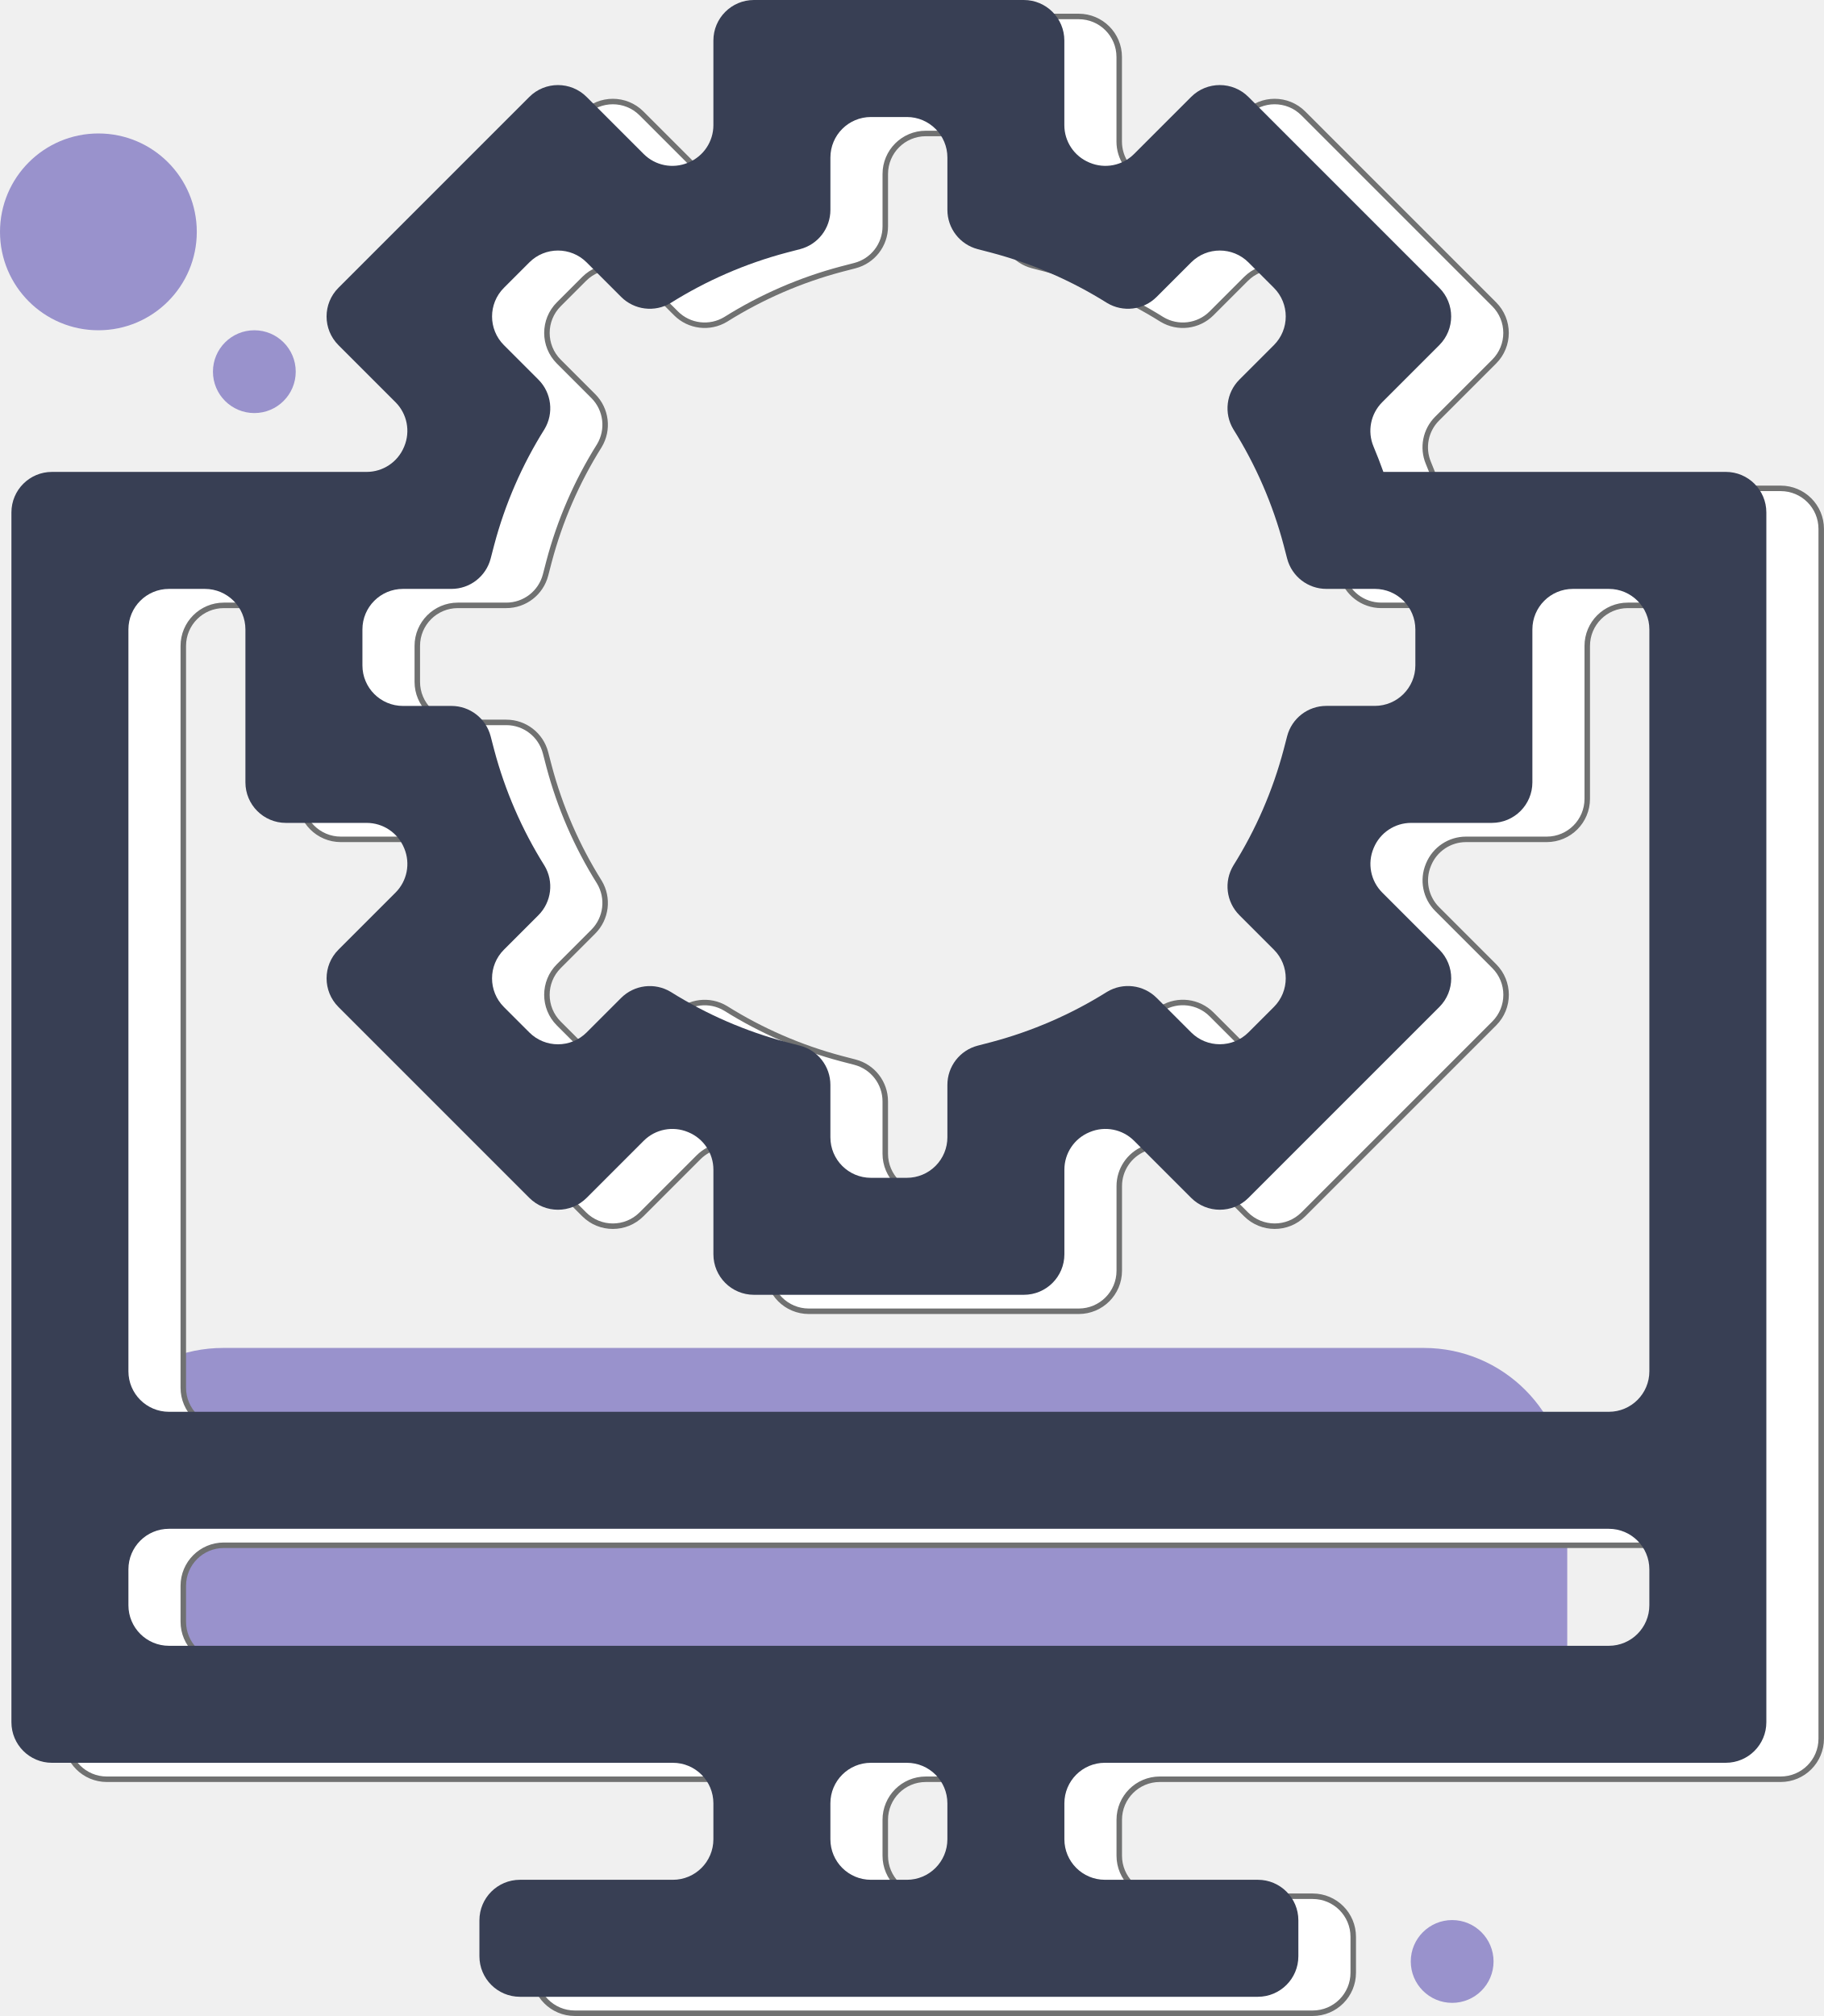
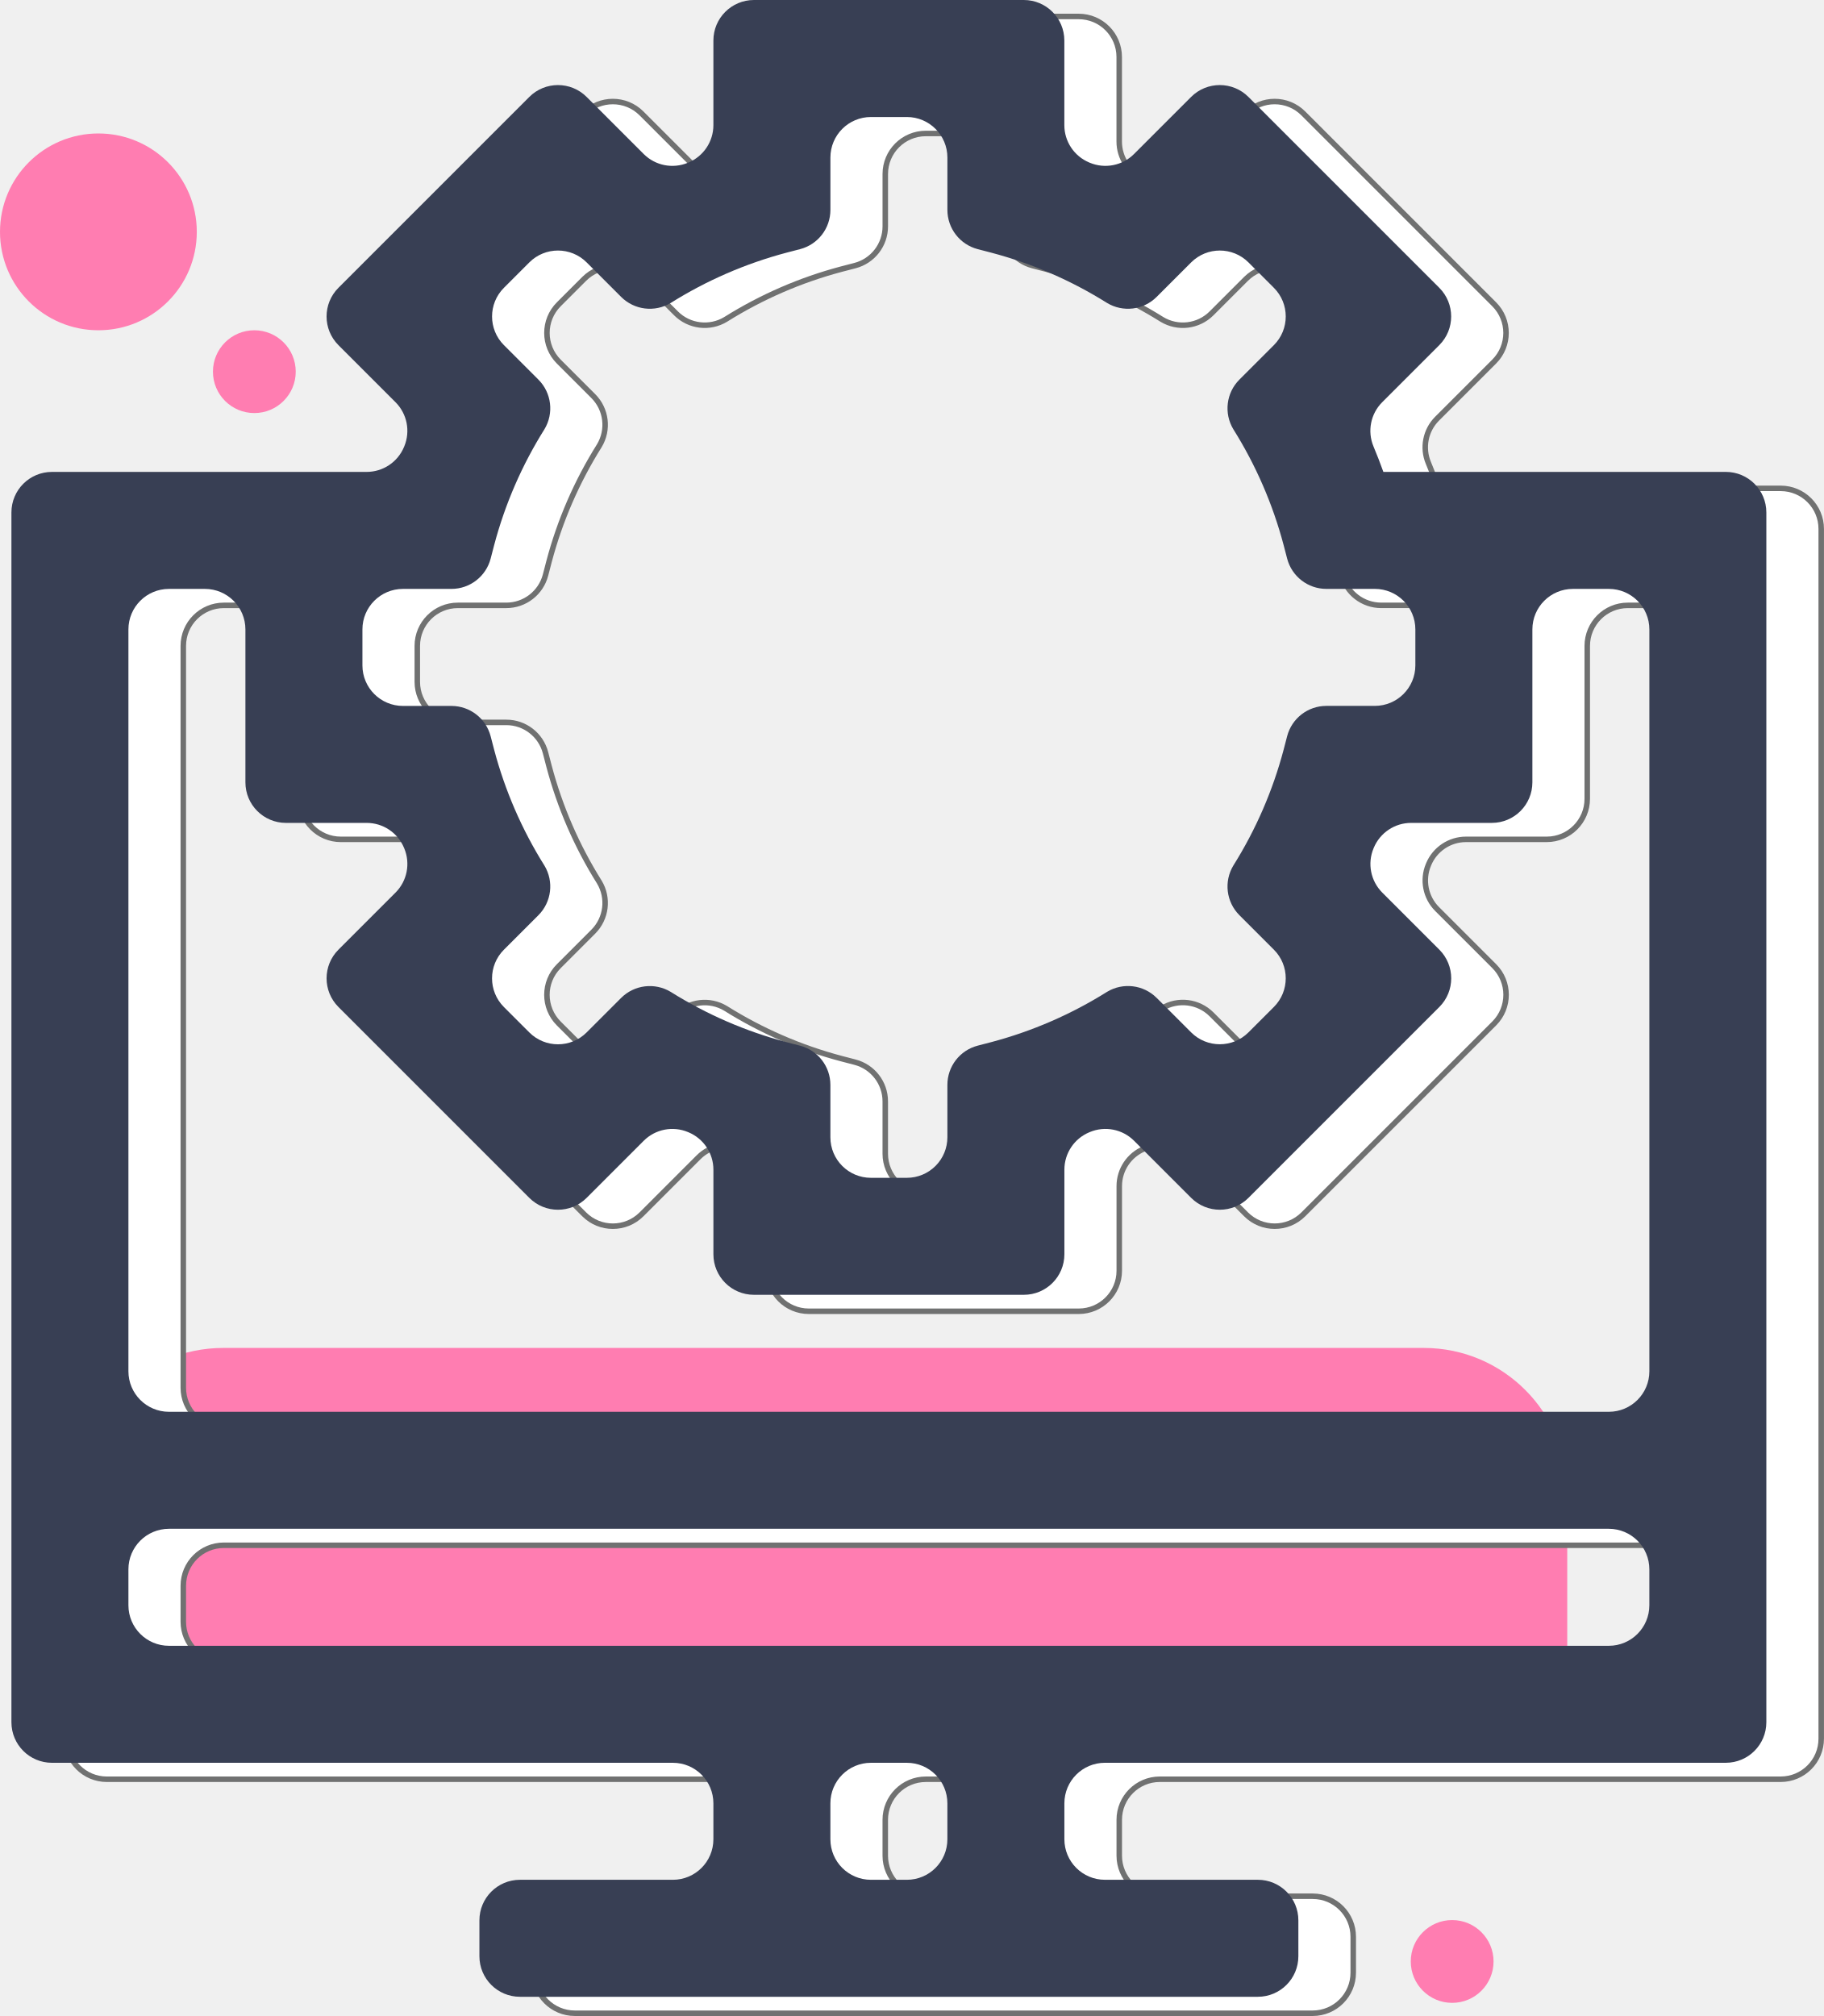
<svg xmlns="http://www.w3.org/2000/svg" id="Component_8_1" data-name="Component 8 – 1" width="332.381" height="367.36" viewBox="0 0 332.381 367.36">
-   <circle id="Ellipse_11" data-name="Ellipse 11" cx="17.931" cy="17.931" r="17.931" transform="translate(0 24.32)" fill="#9992cc" style="isolation: isolate" />
-   <circle id="Ellipse_12" data-name="Ellipse 12" cx="7.543" cy="7.543" r="7.543" transform="translate(38.805 60.183)" fill="#9992cc" style="isolation: isolate" />
-   <circle id="Ellipse_12-2" data-name="Ellipse 12" cx="7.543" cy="7.543" r="7.543" transform="translate(257.084 349.879)" fill="#9992cc" style="isolation: isolate" />
-   <path id="Rectangle_817" data-name="Rectangle 817" d="M26.129,0h218.8a26.129,26.129,0,0,1,26.129,26.129V62.471a0,0,0,0,1,0,0H0a0,0,0,0,1,0,0V26.129A26.129,26.129,0,0,1,26.129,0Z" transform="translate(14.54 245.625)" fill="#9992cc" />
+   <circle id="Ellipse_11" data-name="Ellipse 11" cx="17.931" cy="17.931" r="17.931" transform="translate(0 24.32)" fill="#ff7db1" style="isolation: isolate" />
+   <circle id="Ellipse_12" data-name="Ellipse 12" cx="7.543" cy="7.543" r="7.543" transform="translate(38.805 60.183)" fill="#ff7db1" style="isolation: isolate" />
+   <circle id="Ellipse_12-2" data-name="Ellipse 12" cx="7.543" cy="7.543" r="7.543" transform="translate(257.084 349.879)" fill="#ff7db1" style="isolation: isolate" />
+   <path id="Rectangle_817" data-name="Rectangle 817" d="M26.129,0h218.8a26.129,26.129,0,0,1,26.129,26.129V62.471a0,0,0,0,1,0,0H0a0,0,0,0,1,0,0V26.129A26.129,26.129,0,0,1,26.129,0Z" transform="translate(14.54 245.625)" fill="#ff7db1" />
  <path id="Path_4503" data-name="Path 4503" d="M586.728,188.366q-.837-2.34-1.8-4.638a7.379,7.379,0,0,1,1.59-8.063l10.4-10.4a7.386,7.386,0,0,0,0-10.446l-34.78-34.78a7.386,7.386,0,0,0-10.446,0l-10.4,10.4a7.381,7.381,0,0,1-8.064,1.59l-.091-.038a7.377,7.377,0,0,1-4.546-6.813V109.762a7.387,7.387,0,0,0-7.387-7.387H472.024a7.386,7.386,0,0,0-7.386,7.387v15.417a7.379,7.379,0,0,1-4.546,6.813l-.092.038a7.38,7.38,0,0,1-8.063-1.59l-10.4-10.4a7.387,7.387,0,0,0-10.447,0l-34.78,34.78a7.387,7.387,0,0,0,0,10.446l10.4,10.4a7.379,7.379,0,0,1,1.59,8.063l-.038.091a7.378,7.378,0,0,1-6.813,4.547H344.105a7.386,7.386,0,0,0-7.387,7.386V416.209a7.386,7.386,0,0,0,7.387,7.386H457.251a7.387,7.387,0,0,1,7.387,7.387v6.547a7.386,7.386,0,0,1-7.387,7.386H429.384A7.386,7.386,0,0,0,422,452.3v6.547a7.386,7.386,0,0,0,7.386,7.386H563.851a7.386,7.386,0,0,0,7.386-7.386V452.3a7.386,7.386,0,0,0-7.386-7.387H535.984a7.386,7.386,0,0,1-7.386-7.386v-6.547a7.386,7.386,0,0,1,7.386-7.387H649.131a7.386,7.386,0,0,0,7.386-7.386V195.752a7.386,7.386,0,0,0-7.386-7.386Zm-178.663,21.32H416.9a7.386,7.386,0,0,0,7.149-5.529l.637-2.45a76.61,76.61,0,0,1,9.163-21.111,7.394,7.394,0,0,0-1.1-9.047l-6.283-6.282a7.387,7.387,0,0,1,0-10.446l4.628-4.629a7.387,7.387,0,0,1,10.447,0l6.284,6.284a7.392,7.392,0,0,0,9.045,1.1,76.721,76.721,0,0,1,21.112-9.164l2.45-.637a7.386,7.386,0,0,0,5.529-7.149v-9.542a7.386,7.386,0,0,1,7.386-7.387h6.547a7.387,7.387,0,0,1,7.387,7.387v9.543a7.385,7.385,0,0,0,5.527,7.148l2.448.637a76.68,76.68,0,0,1,21.112,9.164,7.391,7.391,0,0,0,9.045-1.1l6.286-6.285a7.387,7.387,0,0,1,10.445,0l4.63,4.628a7.388,7.388,0,0,1,0,10.447l-6.286,6.286a7.393,7.393,0,0,0-1.1,9.044,76.739,76.739,0,0,1,9.165,21.112l.637,2.448a7.387,7.387,0,0,0,7.149,5.528h8.832a7.386,7.386,0,0,1,7.386,7.386v6.547a7.387,7.387,0,0,1-7.386,7.387h-8.832a7.386,7.386,0,0,0-7.149,5.527l-.637,2.448a76.679,76.679,0,0,1-9.164,21.114,7.393,7.393,0,0,0,1.1,9.046l6.284,6.283a7.387,7.387,0,0,1,0,10.446l-4.63,4.629a7.386,7.386,0,0,1-10.446,0l-6.282-6.283a7.393,7.393,0,0,0-9.046-1.1,76.752,76.752,0,0,1-21.112,9.163l-2.45.637a7.385,7.385,0,0,0-5.528,7.149v9.542A7.387,7.387,0,0,1,499.891,317h-6.547a7.386,7.386,0,0,1-7.386-7.387v-9.542a7.386,7.386,0,0,0-5.529-7.149l-2.45-.637a76.67,76.67,0,0,1-21.111-9.162,7.392,7.392,0,0,0-9.046,1.1l-6.283,6.283a7.386,7.386,0,0,1-10.446,0l-4.629-4.628a7.386,7.386,0,0,1,0-10.446l6.284-6.285a7.391,7.391,0,0,0,1.1-9.045,76.8,76.8,0,0,1-9.164-21.112l-.637-2.45a7.385,7.385,0,0,0-7.149-5.528h-8.831a7.387,7.387,0,0,1-7.387-7.387v-6.547A7.386,7.386,0,0,1,408.065,209.686Zm91.826,235.229h-6.547a7.386,7.386,0,0,1-7.386-7.386v-6.547a7.386,7.386,0,0,1,7.386-7.387h6.547a7.387,7.387,0,0,1,7.387,7.387v6.547A7.386,7.386,0,0,1,499.891,444.915ZM358.038,394.889v-6.547a7.386,7.386,0,0,1,7.387-7.386H627.811a7.386,7.386,0,0,1,7.386,7.386v6.547a7.387,7.387,0,0,1-7.386,7.387H365.425A7.387,7.387,0,0,1,358.038,394.889ZM635.2,217.072V352.249a7.386,7.386,0,0,1-7.386,7.387H365.425a7.387,7.387,0,0,1-7.387-7.387V217.072a7.386,7.386,0,0,1,7.387-7.386h6.547a7.386,7.386,0,0,1,7.386,7.386v27.867a7.386,7.386,0,0,0,7.387,7.386h14.706a7.378,7.378,0,0,1,6.813,4.547l.038.091a7.379,7.379,0,0,1-1.59,8.063l-10.4,10.4a7.387,7.387,0,0,0,0,10.446l34.78,34.78a7.387,7.387,0,0,0,10.447,0l10.4-10.4a7.38,7.38,0,0,1,8.063-1.59l.092.038a7.378,7.378,0,0,1,4.546,6.813v15.417a7.386,7.386,0,0,0,7.386,7.387h49.187a7.387,7.387,0,0,0,7.387-7.387V315.512a7.377,7.377,0,0,1,4.546-6.813l.091-.038a7.381,7.381,0,0,1,8.064,1.59l10.4,10.4a7.386,7.386,0,0,0,10.446,0l34.78-34.78a7.386,7.386,0,0,0,0-10.446l-10.4-10.4a7.379,7.379,0,0,1-1.59-8.063l.038-.091a7.38,7.38,0,0,1,6.813-4.547h14.707a7.386,7.386,0,0,0,7.386-7.386V217.072a7.386,7.386,0,0,1,7.387-7.386h6.547A7.386,7.386,0,0,1,635.2,217.072Zm0-7.386" transform="translate(-324.636 -99.375)" fill="#fff" stroke="#707171" stroke-width="1" />
  <path id="Path_4504" data-name="Path 4504" d="M576.728,185.366q-.837-2.34-1.8-4.638a7.379,7.379,0,0,1,1.59-8.063l10.4-10.4a7.386,7.386,0,0,0,0-10.446l-34.78-34.78a7.386,7.386,0,0,0-10.446,0l-10.4,10.4a7.381,7.381,0,0,1-8.064,1.59l-.091-.038a7.377,7.377,0,0,1-4.546-6.813V106.762a7.387,7.387,0,0,0-7.387-7.387H462.024a7.386,7.386,0,0,0-7.386,7.387v15.417a7.378,7.378,0,0,1-4.546,6.813l-.092.038a7.38,7.38,0,0,1-8.063-1.59l-10.4-10.4a7.387,7.387,0,0,0-10.447,0l-34.78,34.78a7.387,7.387,0,0,0,0,10.446l10.4,10.4a7.379,7.379,0,0,1,1.59,8.063l-.038.091a7.378,7.378,0,0,1-6.813,4.547H334.105a7.386,7.386,0,0,0-7.387,7.386V413.209a7.386,7.386,0,0,0,7.387,7.386H447.251a7.387,7.387,0,0,1,7.387,7.387v6.547a7.386,7.386,0,0,1-7.387,7.386H419.384A7.386,7.386,0,0,0,412,449.3v6.547a7.386,7.386,0,0,0,7.386,7.386H553.851a7.386,7.386,0,0,0,7.386-7.386V449.3a7.386,7.386,0,0,0-7.386-7.387H525.984a7.386,7.386,0,0,1-7.386-7.386v-6.547a7.386,7.386,0,0,1,7.386-7.387H639.131a7.386,7.386,0,0,0,7.386-7.386V192.752a7.386,7.386,0,0,0-7.386-7.386Zm-178.663,21.32H406.9a7.386,7.386,0,0,0,7.149-5.529l.637-2.45a76.61,76.61,0,0,1,9.163-21.111,7.394,7.394,0,0,0-1.1-9.047l-6.283-6.282a7.387,7.387,0,0,1,0-10.446l4.628-4.629a7.387,7.387,0,0,1,10.447,0l6.284,6.284a7.392,7.392,0,0,0,9.045,1.1,76.721,76.721,0,0,1,21.112-9.164l2.45-.637a7.386,7.386,0,0,0,5.529-7.149v-9.542a7.386,7.386,0,0,1,7.386-7.387h6.547a7.387,7.387,0,0,1,7.387,7.387v9.543a7.385,7.385,0,0,0,5.527,7.148l2.448.637a76.68,76.68,0,0,1,21.112,9.164,7.391,7.391,0,0,0,9.045-1.1l6.286-6.285a7.387,7.387,0,0,1,10.445,0l4.63,4.628a7.388,7.388,0,0,1,0,10.447l-6.286,6.286a7.393,7.393,0,0,0-1.1,9.044,76.739,76.739,0,0,1,9.165,21.112l.637,2.448a7.387,7.387,0,0,0,7.149,5.528h8.832a7.386,7.386,0,0,1,7.386,7.386v6.547a7.387,7.387,0,0,1-7.386,7.387h-8.832a7.386,7.386,0,0,0-7.149,5.527l-.637,2.448a76.679,76.679,0,0,1-9.164,21.114,7.393,7.393,0,0,0,1.1,9.046l6.284,6.283a7.387,7.387,0,0,1,0,10.446l-4.63,4.629a7.386,7.386,0,0,1-10.446,0l-6.282-6.283a7.393,7.393,0,0,0-9.046-1.1,76.753,76.753,0,0,1-21.112,9.163l-2.45.637a7.385,7.385,0,0,0-5.528,7.149v9.542A7.387,7.387,0,0,1,489.891,314h-6.547a7.386,7.386,0,0,1-7.386-7.387v-9.542a7.386,7.386,0,0,0-5.529-7.149l-2.45-.637a76.67,76.67,0,0,1-21.111-9.162,7.392,7.392,0,0,0-9.046,1.1l-6.283,6.283a7.386,7.386,0,0,1-10.446,0l-4.629-4.628a7.386,7.386,0,0,1,0-10.446l6.284-6.285a7.391,7.391,0,0,0,1.1-9.045,76.8,76.8,0,0,1-9.164-21.112l-.637-2.45a7.385,7.385,0,0,0-7.149-5.528h-8.831a7.387,7.387,0,0,1-7.387-7.387v-6.547A7.386,7.386,0,0,1,398.065,206.686Zm91.826,235.229h-6.547a7.386,7.386,0,0,1-7.386-7.386v-6.547a7.386,7.386,0,0,1,7.386-7.387h6.547a7.387,7.387,0,0,1,7.387,7.387v6.547A7.386,7.386,0,0,1,489.891,441.915ZM348.038,391.889v-6.547a7.386,7.386,0,0,1,7.387-7.386H617.811a7.386,7.386,0,0,1,7.386,7.386v6.547a7.387,7.387,0,0,1-7.386,7.387H355.425A7.387,7.387,0,0,1,348.038,391.889ZM625.2,214.072V349.249a7.386,7.386,0,0,1-7.386,7.387H355.425a7.387,7.387,0,0,1-7.387-7.387V214.072a7.386,7.386,0,0,1,7.387-7.386h6.547a7.386,7.386,0,0,1,7.386,7.386v27.867a7.386,7.386,0,0,0,7.387,7.386h14.706a7.378,7.378,0,0,1,6.813,4.547l.038.091a7.379,7.379,0,0,1-1.59,8.063l-10.4,10.4a7.387,7.387,0,0,0,0,10.446l34.78,34.78a7.387,7.387,0,0,0,10.447,0l10.4-10.4a7.38,7.38,0,0,1,8.063-1.59l.092.038a7.378,7.378,0,0,1,4.546,6.813v15.417a7.386,7.386,0,0,0,7.386,7.387h49.187a7.387,7.387,0,0,0,7.387-7.387V312.512a7.377,7.377,0,0,1,4.546-6.813l.091-.038a7.381,7.381,0,0,1,8.064,1.59l10.4,10.4a7.386,7.386,0,0,0,10.446,0l34.78-34.78a7.386,7.386,0,0,0,0-10.446l-10.4-10.4a7.379,7.379,0,0,1-1.59-8.063l.038-.091a7.38,7.38,0,0,1,6.813-4.547h14.707a7.386,7.386,0,0,0,7.386-7.386V214.072a7.386,7.386,0,0,1,7.387-7.386h6.547A7.386,7.386,0,0,1,625.2,214.072Zm0-7.386" transform="translate(-324.636 -99.375)" fill="#383f54" />
</svg>
